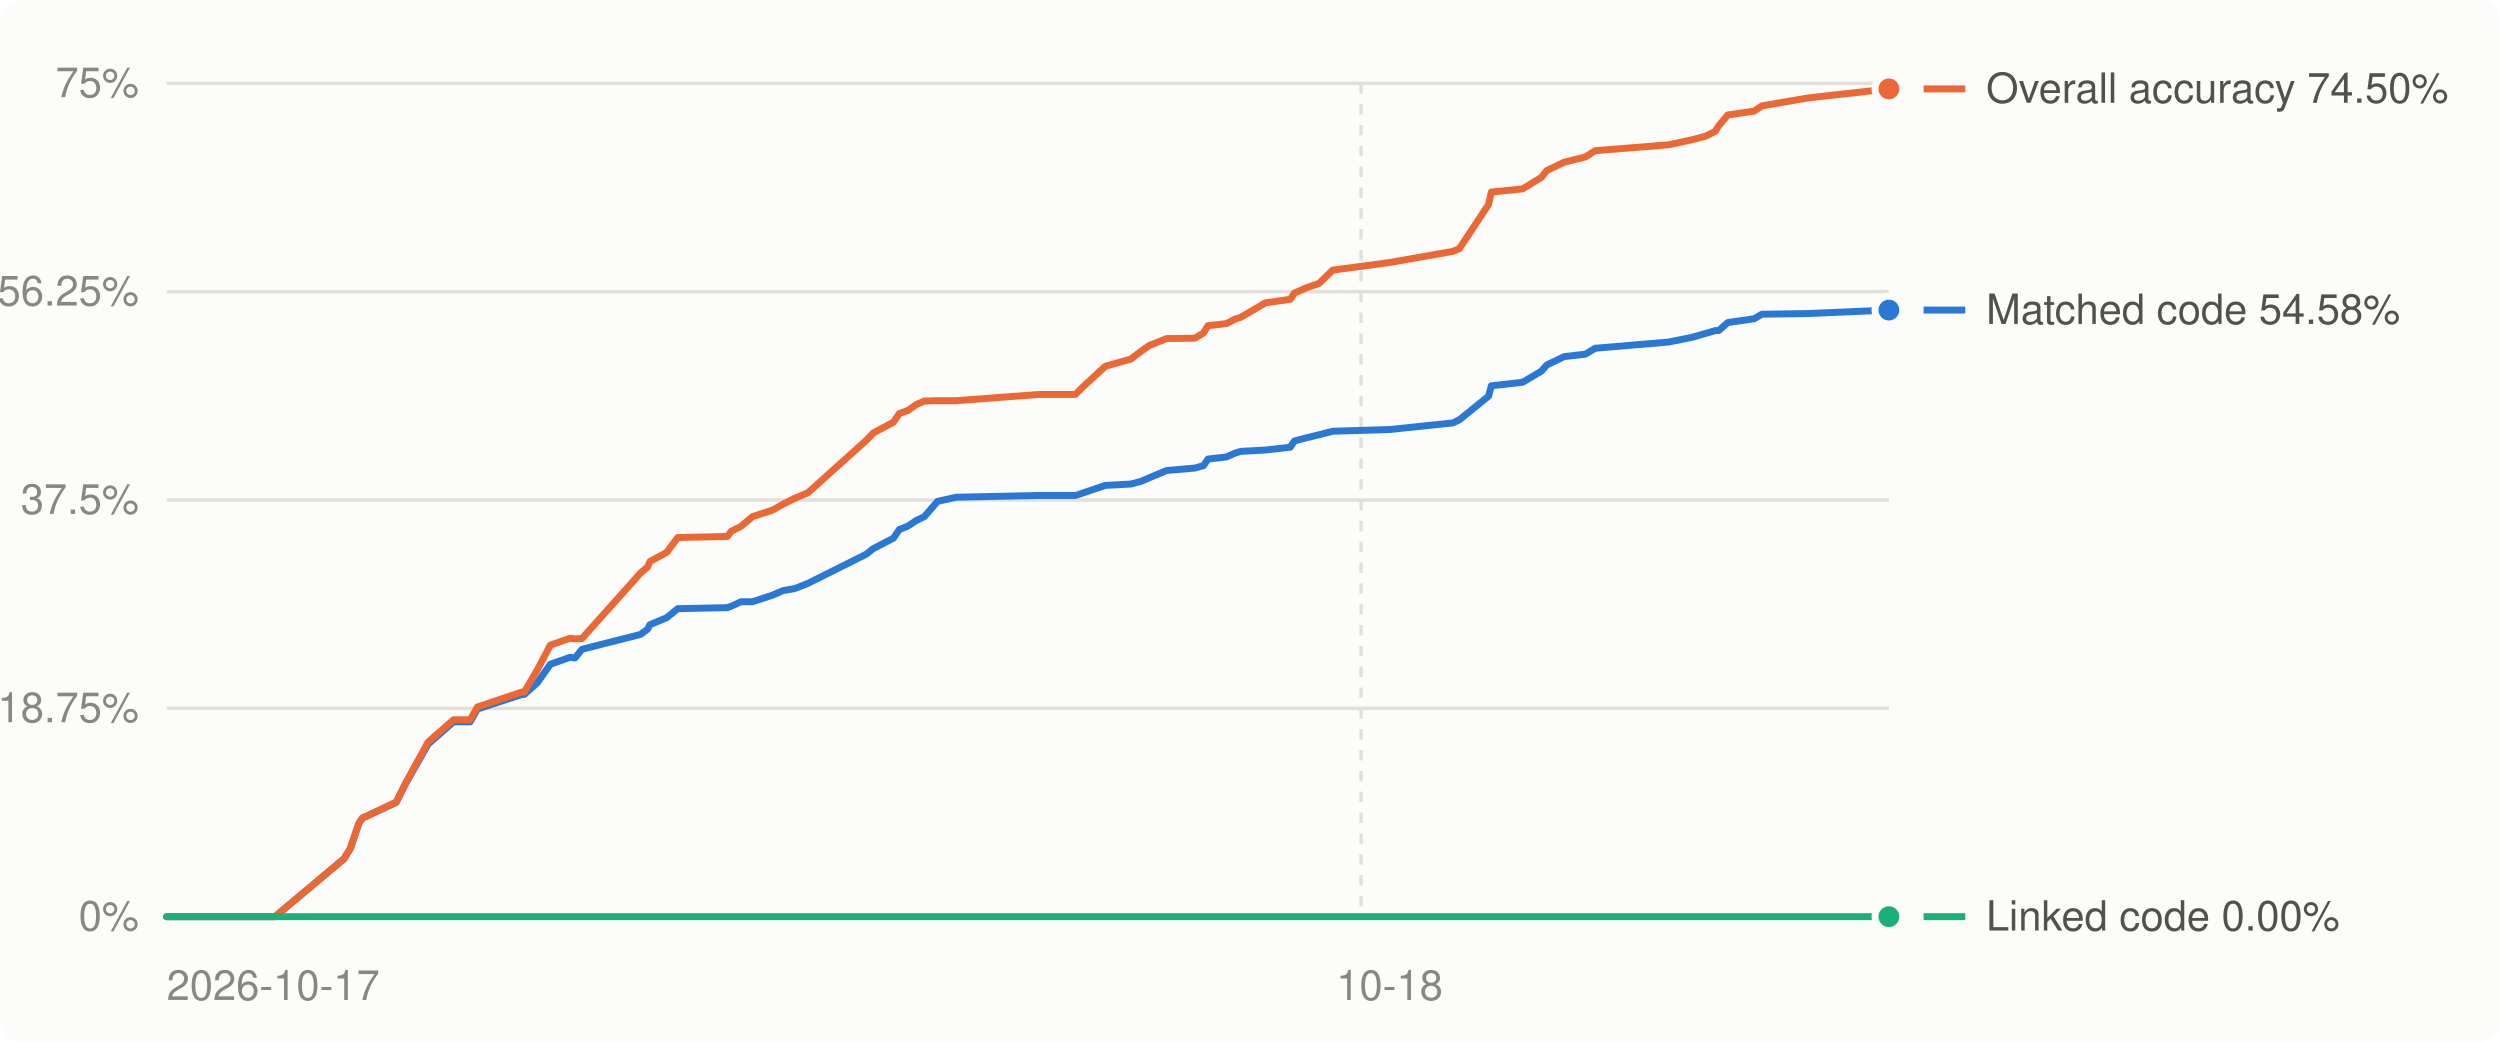
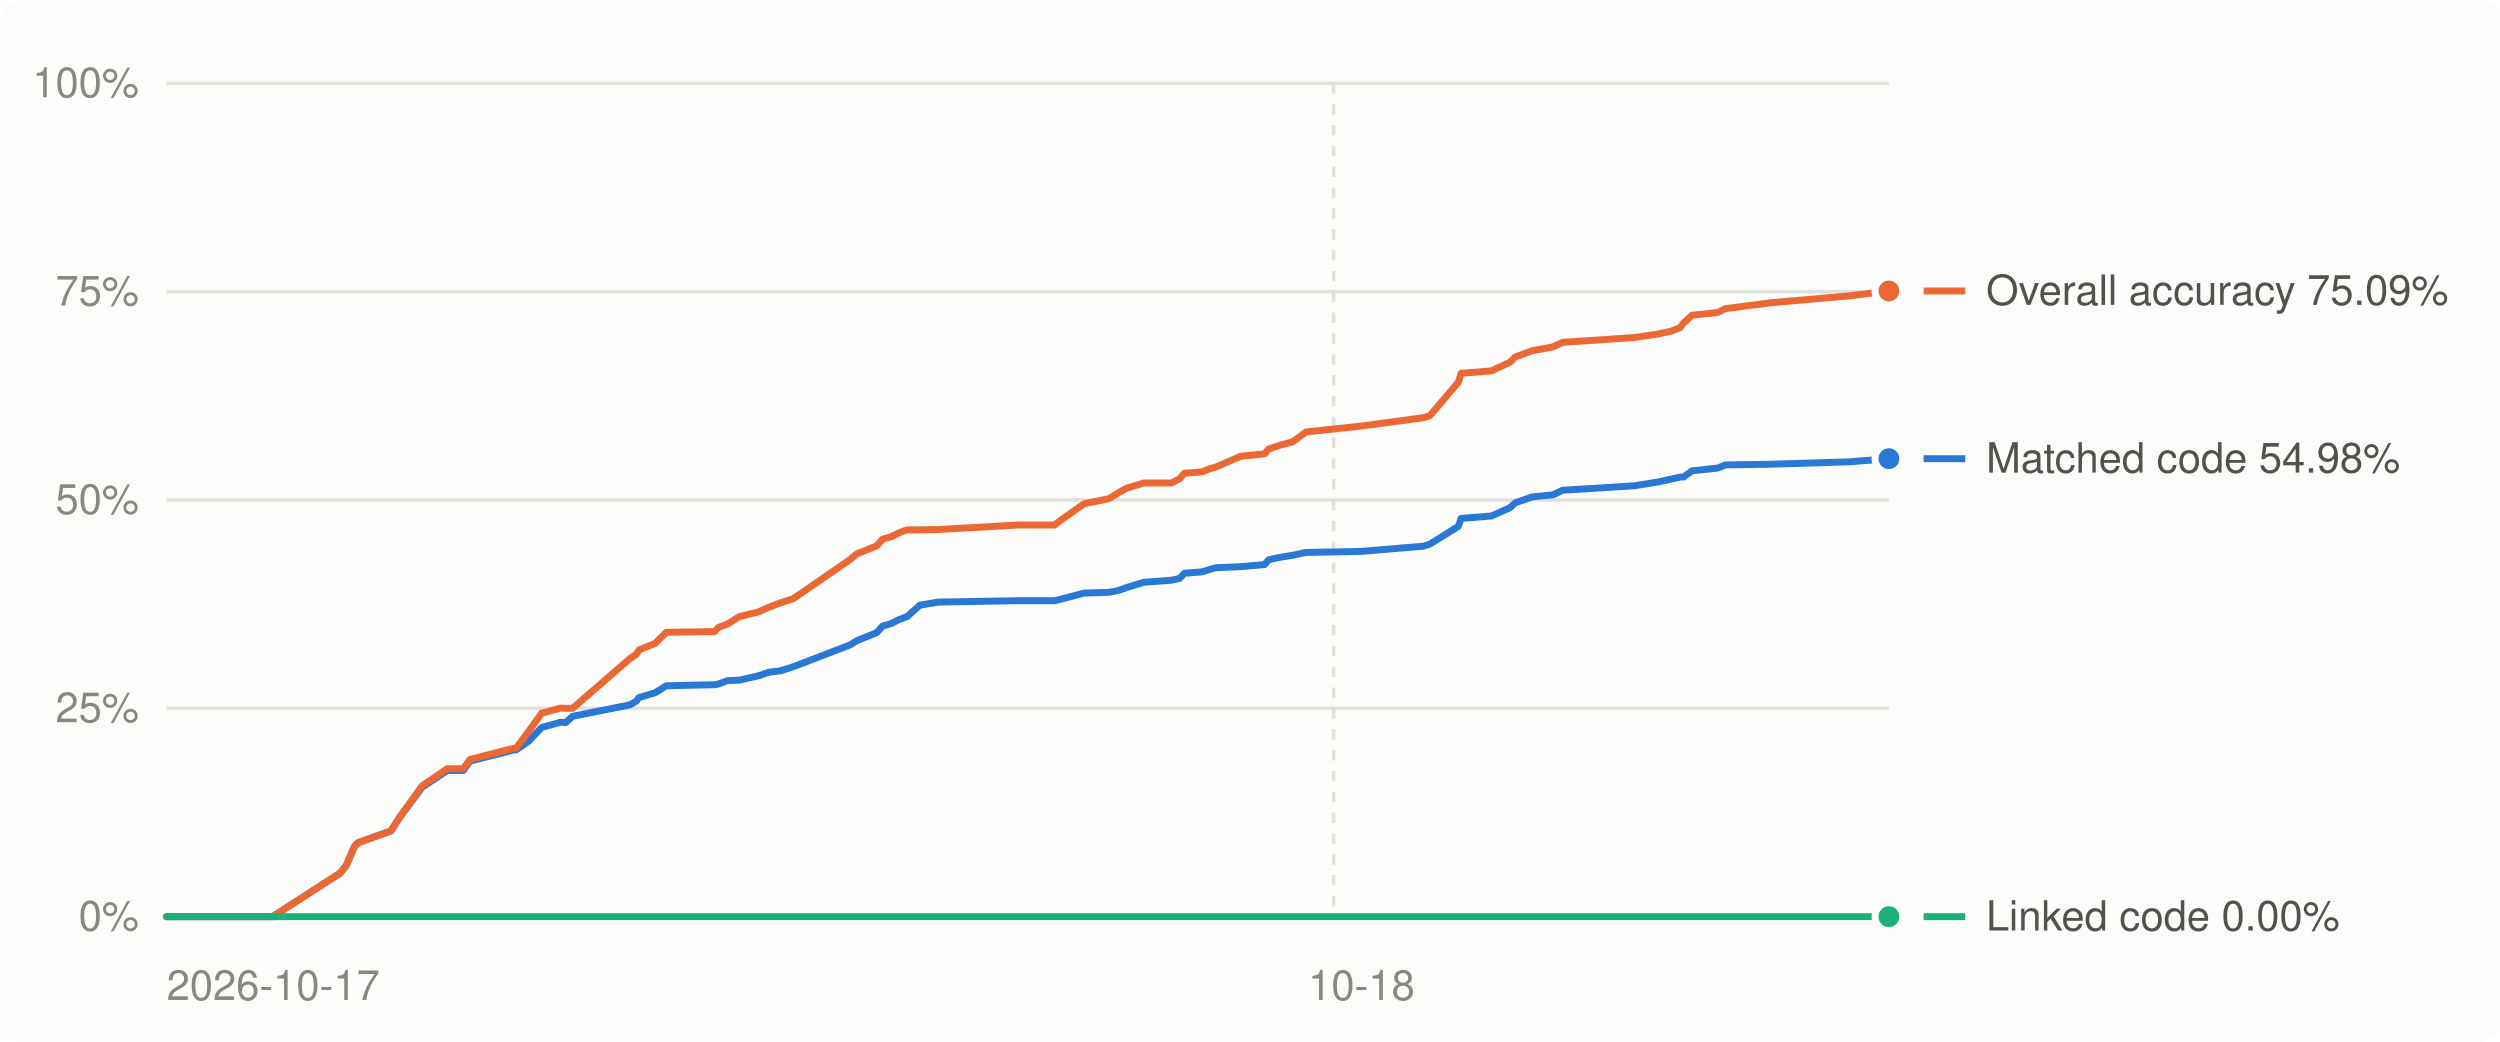
<svg xmlns="http://www.w3.org/2000/svg" viewBox="0 0 720 300" width="720" height="300" role="img" aria-label="Decompilation progress over time">
  <style>
.bg{fill:#fcfcfb}.grid{stroke:#e1e0d9}.muted{fill:#898781}.lbl{fill:#52514e}.ln0{stroke:#2a78d6}.dot0{fill:#2a78d6;stroke:#fcfcfb}.ln1{stroke:#eb6834}.dot1{fill:#eb6834;stroke:#fcfcfb}.ln2{stroke:#1baf7a}.dot2{fill:#1baf7a;stroke:#fcfcfb}
@media (prefers-color-scheme: dark){.bg{fill:#1a1a19}.grid{stroke:#2c2c2a}.muted{fill:#898781}.lbl{fill:#c3c2b7}.ln0{stroke:#3987e5}.dot0{fill:#3987e5;stroke:#1a1a19}.ln1{stroke:#d95926}.dot1{fill:#d95926;stroke:#1a1a19}.ln2{stroke:#199e70}.dot2{fill:#199e70;stroke:#1a1a19}}
text{font:12px -apple-system,BlinkMacSystemFont,'Segoe UI',Helvetica,Arial,sans-serif}
</style>
  <rect class="bg" width="720" height="300" rx="6" />
  <line x1="48" x2="544" y1="264.0" y2="264.0" class="grid" stroke-width="1" />
  <text x="40" y="268.0" class="muted" text-anchor="end">0%</text>
  <line x1="48" x2="544" y1="204.0" y2="204.0" class="grid" stroke-width="1" />
-   <text x="40" y="208.0" class="muted" text-anchor="end">18.75%</text>
+   <text x="40" y="208.0" class="muted" text-anchor="end">25%</text>
  <line x1="48" x2="544" y1="144.0" y2="144.0" class="grid" stroke-width="1" />
-   <text x="40" y="148.0" class="muted" text-anchor="end">37.5%</text>
+   <text x="40" y="148.0" class="muted" text-anchor="end">50%</text>
  <line x1="48" x2="544" y1="84.0" y2="84.0" class="grid" stroke-width="1" />
-   <text x="40" y="88.0" class="muted" text-anchor="end">56.25%</text>
+   <text x="40" y="88.0" class="muted" text-anchor="end">75%</text>
  <line x1="48" x2="544" y1="24.0" y2="24.0" class="grid" stroke-width="1" />
-   <text x="40" y="28.0" class="muted" text-anchor="end">75%</text>
-   <line x1="392.0" x2="392.0" y1="24" y2="264" class="grid" stroke-width="1" stroke-dasharray="3 3" />
+   <text x="40" y="28.0" class="muted" text-anchor="end">100%</text>
+   <line x1="384.1" x2="384.1" y1="24" y2="264" class="grid" stroke-width="1" stroke-dasharray="3 3" />
  <text class="muted" x="48.0" y="288" text-anchor="start">2026-10-17</text>
-   <text class="muted" x="400.2" y="288" text-anchor="middle">10-18</text>
-   <polyline points="48.0,264.0 79.2,264.0 99.1,247.3 100.9,244.4 103.4,237.0 104.4,235.6 114.1,231.1 116.8,225.7 123.3,214.3 130.6,207.9 135.4,207.9 137.5,204.2 150.3,200.0 151.0,200.0 154.7,196.7 158.5,191.3 164.2,189.3 165.6,189.5 167.6,187.0 184.5,182.7 186.5,181.2 187.2,179.9 192.0,177.9 195.2,175.3 209.5,175.0 210.6,174.6 213.4,173.3 216.7,173.3 222.5,171.4 225.5,170.1 228.9,169.5 232.7,168.0 249.5,159.6 251.5,158.0 257.3,155.0 259.0,152.5 261.5,151.5 263.9,149.9 266.2,148.8 270.0,144.4 275.4,143.2 299.1,142.7 309.7,142.7 311.8,142.0 318.3,139.8 325.7,139.4 328.7,138.6 331.0,137.6 336.0,135.5 344.1,134.8 346.6,134.1 347.9,132.2 353.2,131.6 355.7,130.5 357.3,130.0 364.5,129.6 371.6,128.8 372.8,127.0 376.2,126.1 379.9,125.2 383.8,124.2 400.2,123.7 418.4,121.8 420.3,120.9 428.7,114.1 429.5,111.1 438.5,110.1 443.9,106.9 445.5,105.1 450.5,102.7 456.6,102.0 459.4,100.3 480.6,98.5 487.5,97.1 491.3,96.0 494.0,95.2 495.0,95.2 497.6,92.9 505.2,91.8 507.4,90.5 520.7,90.3 544.0,89.3" fill="none" class="ln0" stroke-width="2" stroke-linejoin="round" stroke-linecap="round" />
-   <polyline points="48.0,264.0 79.2,264.0 99.1,247.3 100.9,244.3 103.4,237.0 104.4,235.6 114.1,231.0 116.8,225.6 123.3,213.7 130.6,207.3 135.4,207.3 137.5,203.6 150.3,199.3 151.0,199.3 154.7,193.0 158.5,185.8 164.2,183.8 165.6,184.0 167.6,183.9 184.5,165.0 186.5,163.3 187.2,161.7 192.0,159.1 195.2,154.8 209.5,154.5 210.6,153.0 213.4,151.6 216.7,148.8 222.5,146.9 225.5,145.2 228.9,143.5 232.7,141.9 249.5,126.8 251.5,124.7 257.3,121.6 259.0,119.1 261.5,118.2 263.9,116.5 266.2,115.5 270.0,115.4 275.4,115.4 299.1,113.6 309.7,113.6 311.8,111.5 318.3,105.5 325.7,103.4 328.7,101.1 331.0,99.5 336.0,97.5 344.1,97.4 346.6,95.9 347.9,93.8 353.2,93.2 355.7,91.9 357.3,91.4 364.5,87.2 371.6,86.2 372.8,84.4 376.2,82.9 379.9,81.6 383.8,77.8 400.2,75.6 418.4,72.4 420.3,71.6 428.7,58.9 429.5,55.3 438.5,54.4 443.9,51.1 445.5,49.1 450.5,46.7 456.6,45.2 459.4,43.4 480.6,41.7 487.5,40.2 491.3,39.2 494.0,37.8 495.0,36.2 497.6,33.1 505.2,32.0 507.4,30.5 520.7,28.2 544.0,25.6" fill="none" class="ln1" stroke-width="2" stroke-linejoin="round" stroke-linecap="round" />
-   <polyline points="48.0,264.0 79.2,264.0 99.1,264.0 100.9,264.0 103.4,264.0 104.4,264.0 114.1,264.0 116.8,264.0 123.3,264.0 130.6,264.0 135.4,264.0 137.5,264.0 150.3,264.0 151.0,264.0 154.7,264.0 158.5,264.0 164.2,264.0 165.6,264.0 167.6,264.0 184.5,264.0 186.5,264.0 187.2,264.0 192.0,264.0 195.2,264.0 209.5,264.0 210.6,264.0 213.4,264.0 216.7,264.0 222.5,264.0 225.5,264.0 228.9,264.0 232.7,264.0 249.5,264.0 251.5,264.0 257.3,264.0 259.0,264.0 261.5,264.0 263.9,264.0 266.2,264.0 270.0,264.0 275.4,264.0 299.1,264.0 309.7,264.0 311.8,264.0 318.3,264.0 325.7,264.0 328.7,264.0 331.0,264.0 336.0,264.0 344.1,264.0 346.6,264.0 347.9,264.0 353.2,264.0 355.7,264.0 357.3,264.0 364.5,264.0 371.6,264.0 372.8,264.0 376.2,264.0 379.9,264.0 383.8,264.0 400.2,264.0 418.4,264.0 420.3,264.0 428.7,264.0 429.5,264.0 438.5,264.0 443.9,264.0 445.5,264.0 450.5,264.0 456.6,264.0 459.4,264.0 480.6,264.0 487.5,264.0 491.3,264.0 494.0,264.0 495.0,264.0 497.6,264.0 505.2,264.0 507.4,264.0 520.7,264.0 544.0,264.0" fill="none" class="ln2" stroke-width="2" stroke-linejoin="round" stroke-linecap="round" />
-   <circle cx="544.0" cy="89.3" r="4" class="dot0" stroke-width="2" />
-   <circle cx="544.0" cy="25.6" r="4" class="dot1" stroke-width="2" />
+   <text class="muted" x="392.1" y="288" text-anchor="middle">10-18</text>
+   <polyline points="48.0,264.0 78.5,264.0 97.9,251.5 99.7,249.3 102.1,243.8 103.1,242.7 112.6,239.3 115.2,235.3 121.6,226.7 128.8,221.9 133.4,221.9 135.4,219.2 147.9,216.0 148.6,216.0 152.2,213.5 156.0,209.5 161.5,208.0 162.9,208.1 164.9,206.3 181.4,203.0 183.3,201.9 184.0,200.9 188.7,199.5 191.9,197.5 205.8,197.2 206.9,197.0 209.6,196.0 212.9,195.9 218.5,194.6 221.4,193.6 224.8,193.2 228.5,192.0 244.9,185.7 246.8,184.5 252.5,182.2 254.2,180.3 256.6,179.6 259.0,178.4 261.2,177.6 264.9,174.3 270.2,173.4 293.4,173.0 303.7,173.0 305.8,172.5 312.2,170.8 319.4,170.6 322.3,170.0 324.5,169.2 329.4,167.7 337.4,167.1 339.7,166.6 341.1,165.1 346.2,164.7 348.7,163.9 350.2,163.5 357.3,163.2 364.2,162.6 365.4,161.2 368.7,160.5 372.4,159.9 376.1,159.1 392.1,158.8 409.9,157.3 411.8,156.7 420.0,151.6 420.8,149.3 429.6,148.6 434.9,146.2 436.4,144.8 441.3,143.1 447.3,142.5 450.0,141.2 470.7,139.9 477.5,138.8 481.2,138.0 483.8,137.4 484.8,137.4 487.3,135.6 494.7,134.8 496.9,133.9 509.9,133.7 532.7,133.0 544.0,132.1" fill="none" class="ln0" stroke-width="2" stroke-linejoin="round" stroke-linecap="round" />
+   <polyline points="48.0,264.0 78.5,264.0 97.9,251.5 99.7,249.3 102.1,243.7 103.1,242.7 112.6,239.3 115.2,235.2 121.6,226.3 128.8,221.4 133.4,221.4 135.4,218.7 147.9,215.5 148.6,215.5 152.2,210.7 156.0,205.4 161.5,203.9 162.9,204.0 164.9,204.0 181.4,189.7 183.3,188.4 184.0,187.2 188.7,185.3 191.9,182.1 205.8,181.9 206.9,180.7 209.6,179.7 212.9,177.6 218.5,176.2 221.4,174.9 224.8,173.6 228.5,172.4 244.9,161.1 246.8,159.5 252.5,157.2 254.2,155.3 256.6,154.6 259.0,153.4 261.2,152.6 264.9,152.6 270.2,152.5 293.4,151.2 303.7,151.2 305.8,149.6 312.2,145.1 319.4,143.6 322.3,141.8 324.5,140.6 329.4,139.1 337.4,139.1 339.7,137.9 341.1,136.3 346.2,135.9 348.7,134.9 350.2,134.5 357.3,131.4 364.2,130.7 365.4,129.3 368.7,128.2 372.4,127.2 376.1,124.4 392.1,122.7 409.9,120.3 411.8,119.7 420.0,110.1 420.8,107.5 429.6,106.8 434.9,104.3 436.4,102.8 441.3,101.0 447.3,99.9 450.0,98.6 470.7,97.2 477.5,96.2 481.2,95.4 483.8,94.4 484.8,93.1 487.3,90.8 494.7,90.0 496.9,88.9 509.9,87.2 532.7,85.2 544.0,83.8" fill="none" class="ln1" stroke-width="2" stroke-linejoin="round" stroke-linecap="round" />
+   <polyline points="48.0,264.0 78.5,264.0 97.9,264.0 99.7,264.0 102.1,264.0 103.1,264.0 112.6,264.0 115.2,264.0 121.6,264.0 128.8,264.0 133.4,264.0 135.4,264.0 147.9,264.0 148.6,264.0 152.2,264.0 156.0,264.0 161.5,264.0 162.9,264.0 164.9,264.0 181.4,264.0 183.3,264.0 184.0,264.0 188.7,264.0 191.9,264.0 205.8,264.0 206.9,264.0 209.6,264.0 212.9,264.0 218.5,264.0 221.4,264.0 224.8,264.0 228.5,264.0 244.9,264.0 246.8,264.0 252.5,264.0 254.2,264.0 256.6,264.0 259.0,264.0 261.2,264.0 264.9,264.0 270.2,264.0 293.4,264.0 303.7,264.0 305.8,264.0 312.2,264.0 319.4,264.0 322.3,264.0 324.5,264.0 329.4,264.0 337.4,264.0 339.7,264.0 341.1,264.0 346.2,264.0 348.7,264.0 350.2,264.0 357.3,264.0 364.2,264.0 365.4,264.0 368.7,264.0 372.4,264.0 376.1,264.0 392.1,264.0 409.9,264.0 411.8,264.0 420.0,264.0 420.8,264.0 429.6,264.0 434.9,264.0 436.4,264.0 441.3,264.0 447.3,264.0 450.0,264.0 470.7,264.0 477.5,264.0 481.2,264.0 483.8,264.0 484.8,264.0 487.3,264.0 494.7,264.0 496.9,264.0 509.9,264.0 532.7,264.0 544.0,264.0" fill="none" class="ln2" stroke-width="2" stroke-linejoin="round" stroke-linecap="round" />
+   <circle cx="544.0" cy="132.1" r="4" class="dot0" stroke-width="2" />
+   <circle cx="544.0" cy="83.8" r="4" class="dot1" stroke-width="2" />
  <circle cx="544.0" cy="264.0" r="4" class="dot2" stroke-width="2" />
  <line x1="554" x2="566" y1="264.0" y2="264.0" class="ln2" stroke-width="2" />
  <text class="lbl" x="572" y="268.0">Linked code 0.00%</text>
-   <line x1="554" x2="566" y1="89.3" y2="89.3" class="ln0" stroke-width="2" />
-   <text class="lbl" x="572" y="93.3">Matched code 54.58%</text>
-   <line x1="554" x2="566" y1="25.6" y2="25.6" class="ln1" stroke-width="2" />
-   <text class="lbl" x="572" y="29.6">Overall accuracy 74.50%</text>
+   <line x1="554" x2="566" y1="132.1" y2="132.1" class="ln0" stroke-width="2" />
+   <text class="lbl" x="572" y="136.1">Matched code 54.98%</text>
+   <line x1="554" x2="566" y1="83.8" y2="83.8" class="ln1" stroke-width="2" />
+   <text class="lbl" x="572" y="87.8">Overall accuracy 75.09%</text>
</svg>
